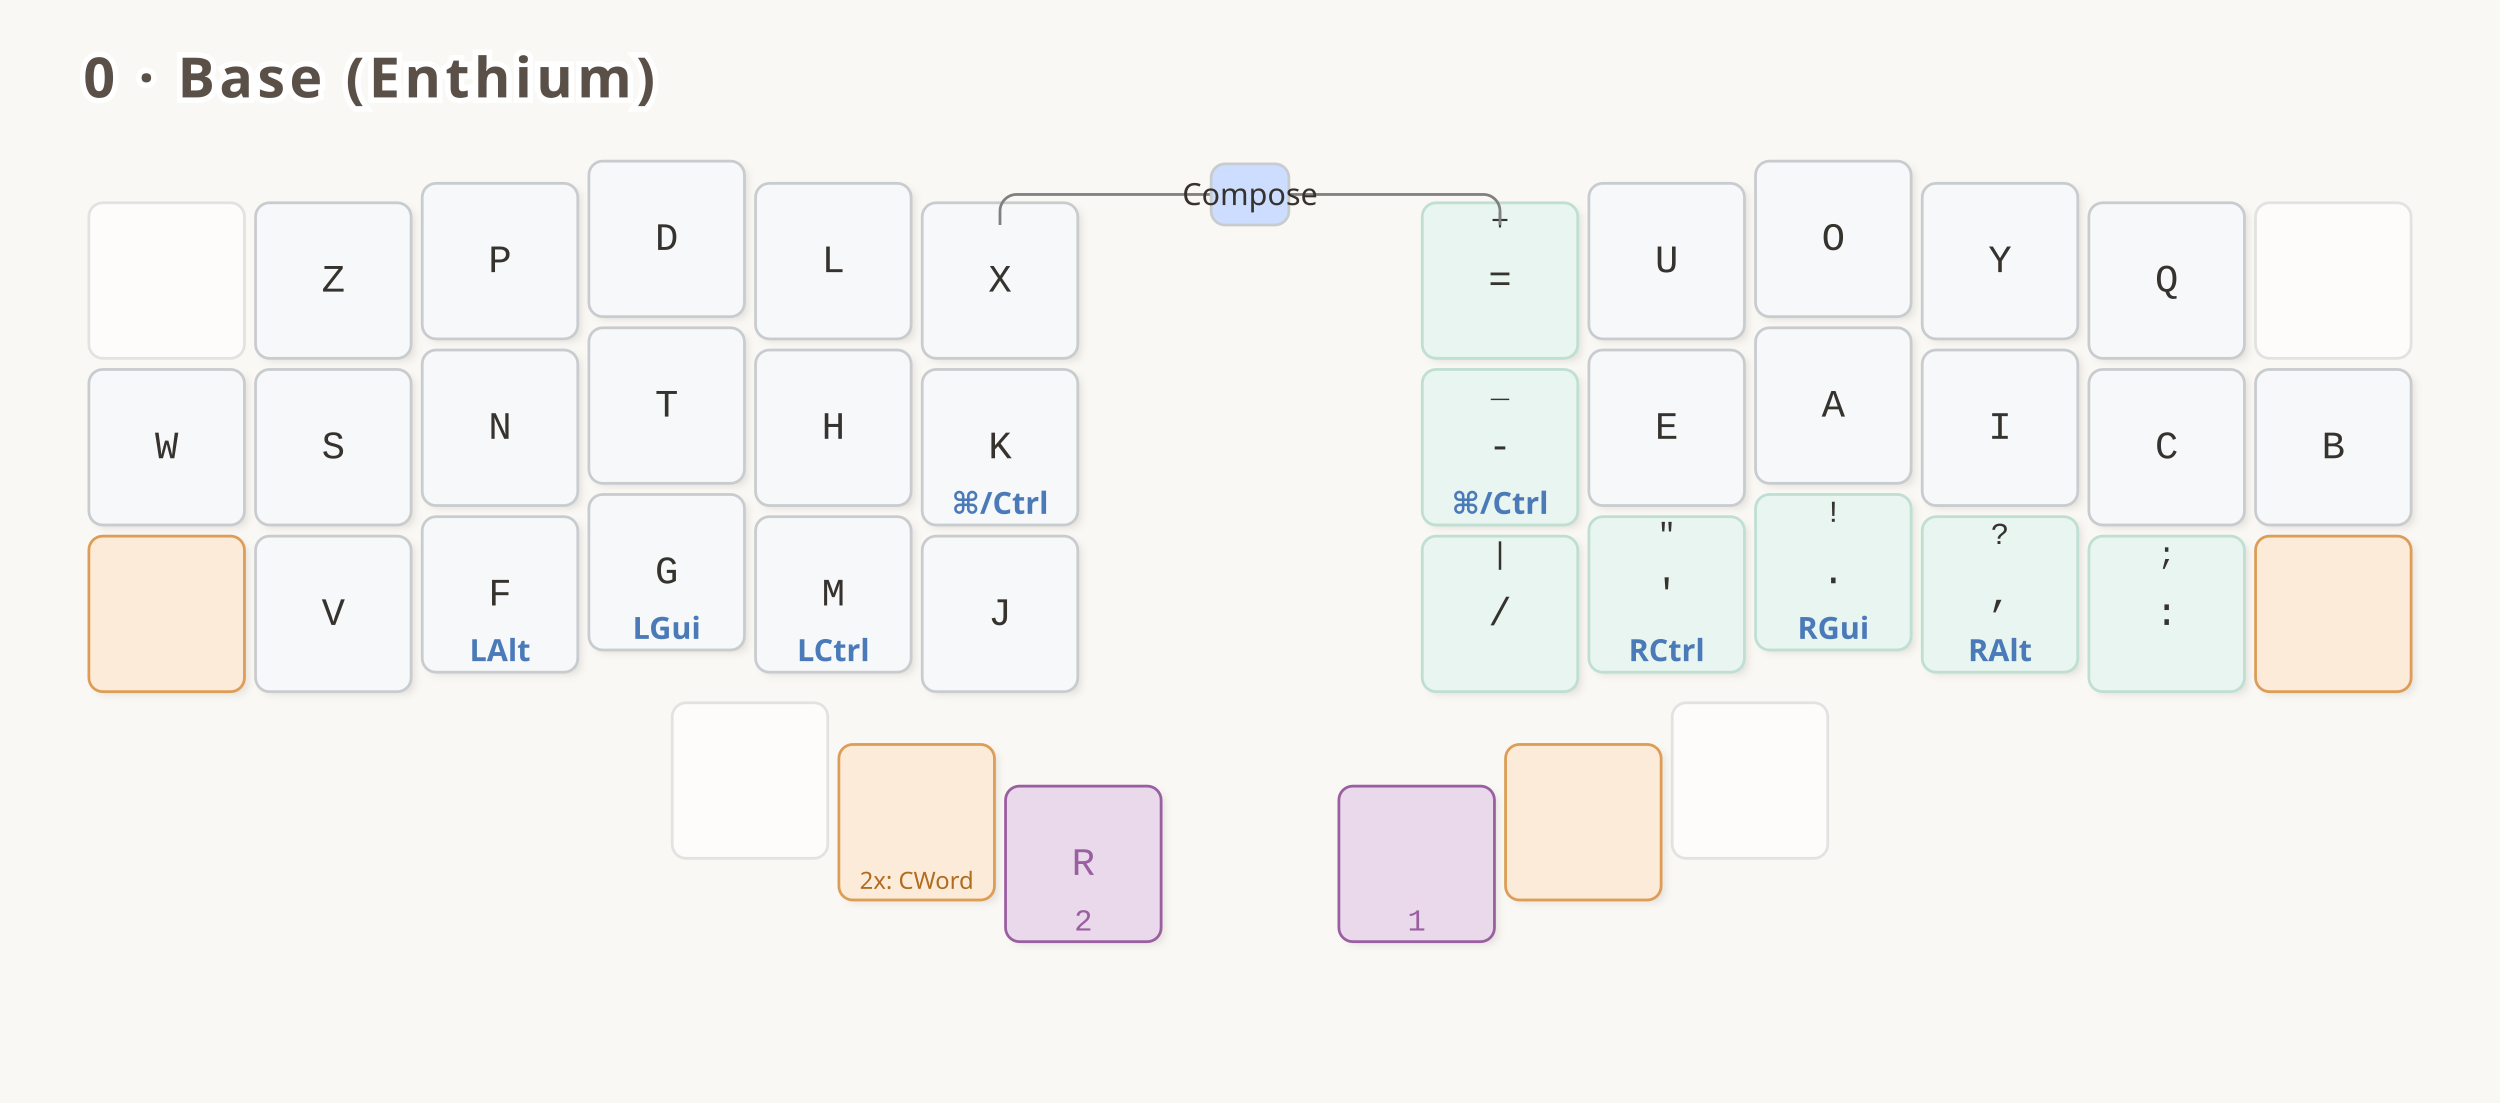
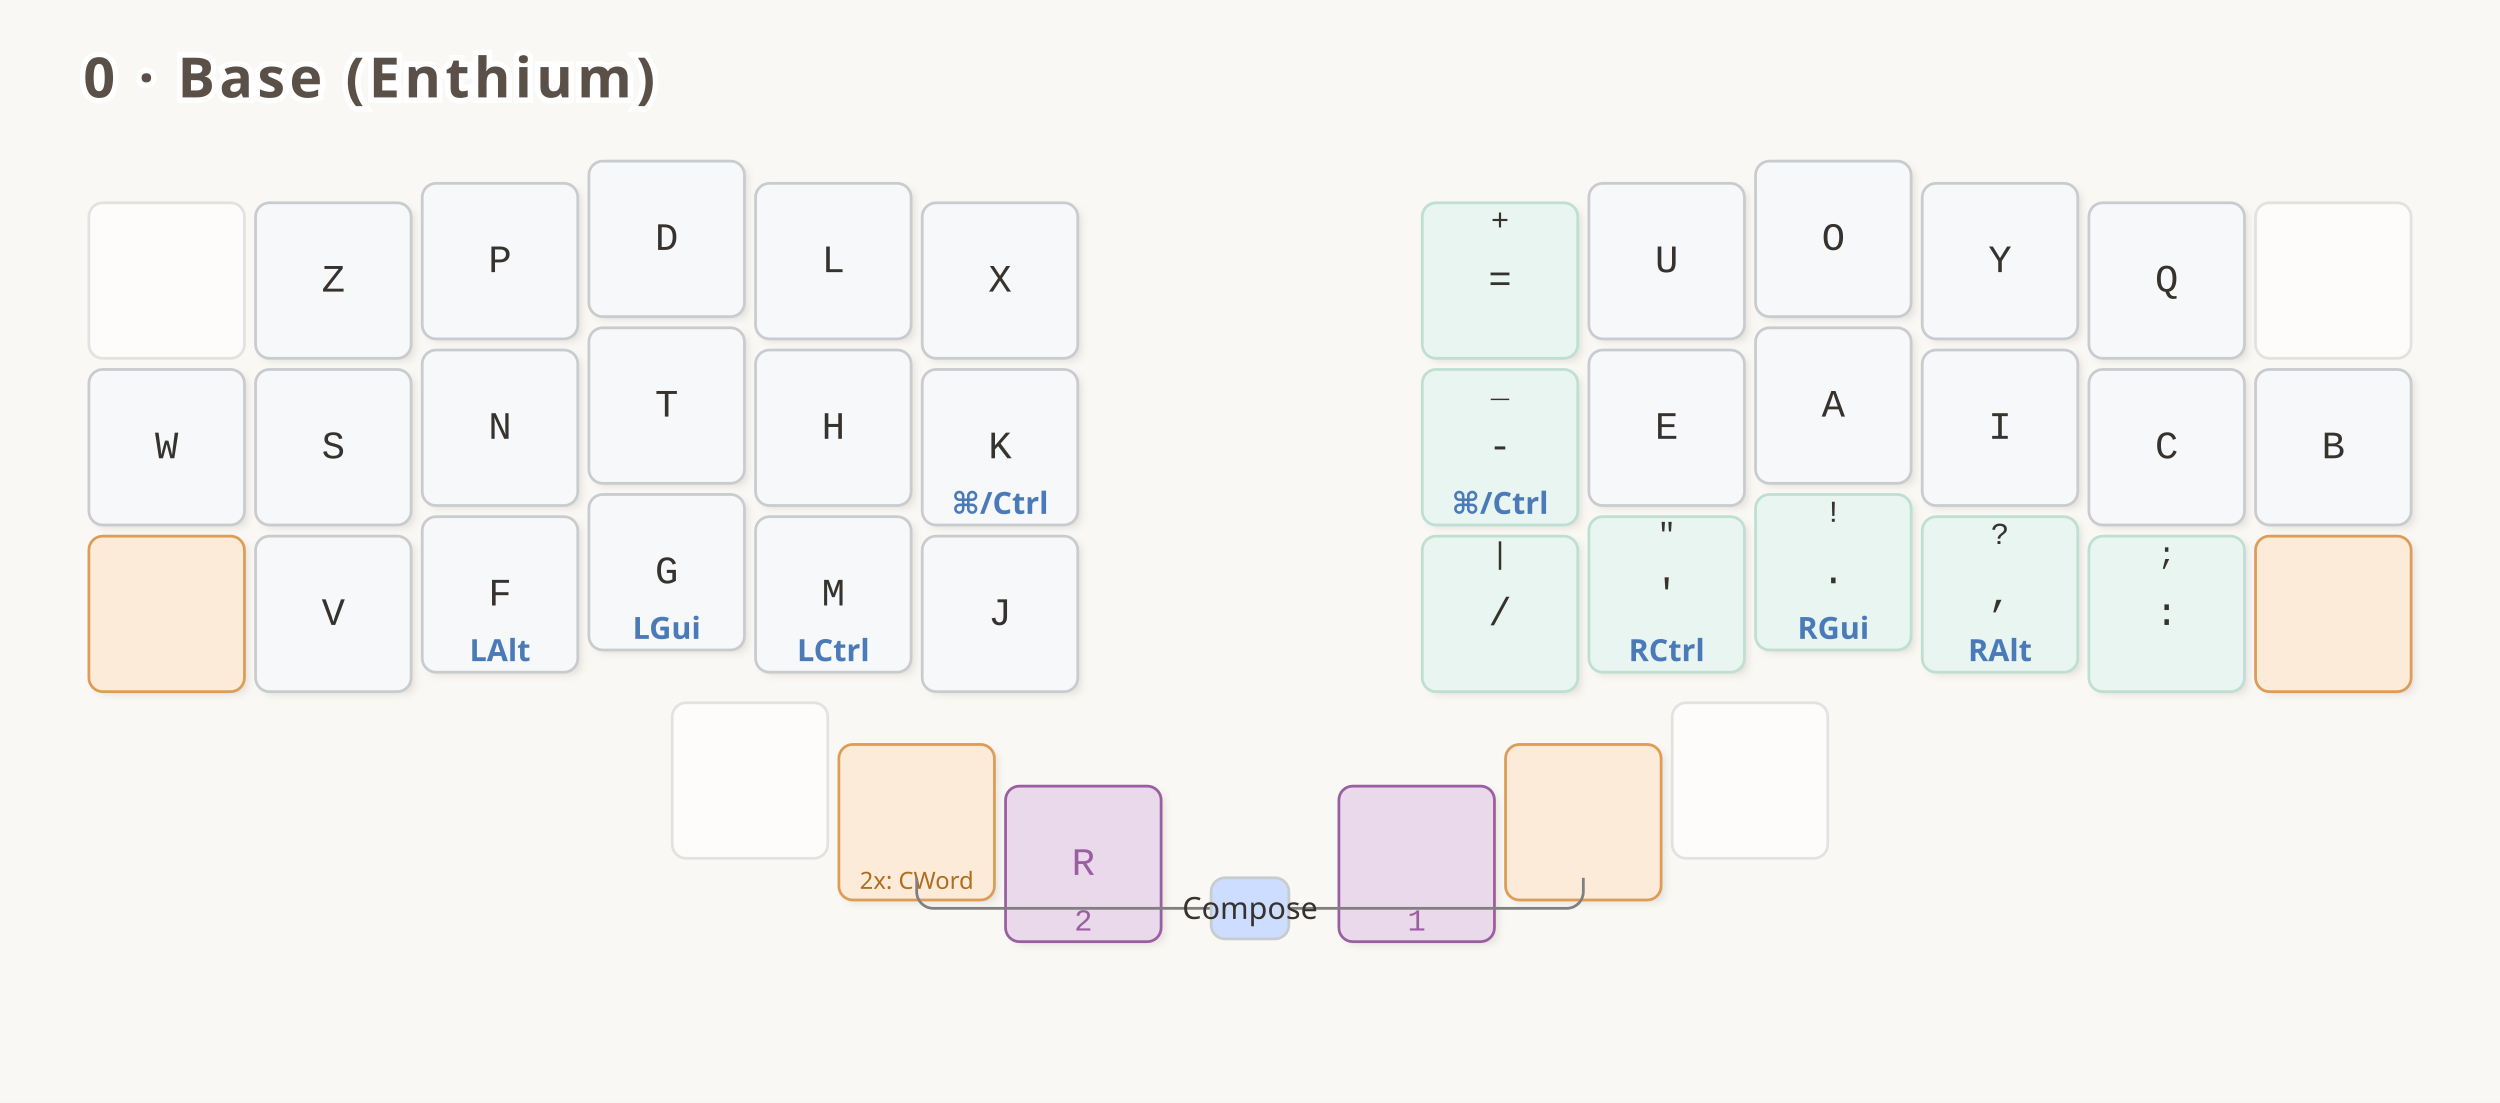
<svg xmlns="http://www.w3.org/2000/svg" xmlns:xlink="http://www.w3.org/1999/xlink" width="900" height="397" viewBox="0 0 900 397" class="keymap">
  <defs>
    <filter id="sh" x="-50%" y="-50%" width="200%" height="200%" color-interpolation-filters="sRGB">
      <feGaussianBlur stdDeviation="1.6" />
    </filter>
  </defs>
  <rect x="0" y="0" width="100%" height="100%" fill="#faf8f4" />
  <defs>/* start glyphs */
<svg id="mdi:apple-keyboard-shift">
      <svg id="mdi-apple-keyboard-shift" viewBox="0 0 24 24">
        <path d="M15,18V12H17.17L12,6.83L6.83,12H9V18H15M12,4L22,14H17V20H7V14H2L12,4Z" />
        <defs>
          <pattern id="stripes" patternUnits="userSpaceOnUse" width="8" height="8" patternTransform="rotate(45)">
            <rect width="8" height="8" fill="#efefef" />
            <rect width="4" height="8" fill="#c8c8c8" />
          </pattern>
        </defs>
      </svg>
      <defs>
        <pattern id="stripes" patternUnits="userSpaceOnUse" width="8" height="8" patternTransform="rotate(45)">
          <rect width="8" height="8" fill="#efefef" />
          <rect width="4" height="8" fill="#c8c8c8" />
        </pattern>
      </defs>
    </svg>
    <svg id="mdi:backspace-outline">
      <svg id="mdi-backspace-outline" viewBox="0 0 24 24">
        <path d="M19,15.59L17.59,17L14,13.41L10.41,17L9,15.59L12.59,12L9,8.41L10.41,7L14,10.59L17.59,7L19,8.41L15.41,12L19,15.59M22,3A2,2 0 0,1 24,5V19A2,2 0 0,1 22,21H7C6.31,21 5.77,20.64 5.41,20.11L0,12L5.41,3.88C5.77,3.35 6.31,3 7,3H22M22,5H7L2.28,12L7,19H22V5Z" />
        <defs>
          <pattern id="stripes" patternUnits="userSpaceOnUse" width="8" height="8" patternTransform="rotate(45)">
            <rect width="8" height="8" fill="#efefef" />
            <rect width="4" height="8" fill="#c8c8c8" />
          </pattern>
        </defs>
      </svg>
      <defs>
        <pattern id="stripes" patternUnits="userSpaceOnUse" width="8" height="8" patternTransform="rotate(45)">
          <rect width="8" height="8" fill="#efefef" />
          <rect width="4" height="8" fill="#c8c8c8" />
        </pattern>
      </defs>
    </svg>
    <svg id="mdi:keyboard-return">
      <svg id="mdi-keyboard-return" viewBox="0 0 24 24">
        <path d="M19,7V11H5.83L9.41,7.41L8,6L2,12L8,18L9.41,16.58L5.83,13H21V7H19Z" />
        <defs>
          <pattern id="stripes" patternUnits="userSpaceOnUse" width="8" height="8" patternTransform="rotate(45)">
            <rect width="8" height="8" fill="#efefef" />
            <rect width="4" height="8" fill="#c8c8c8" />
          </pattern>
        </defs>
      </svg>
      <defs>
        <pattern id="stripes" patternUnits="userSpaceOnUse" width="8" height="8" patternTransform="rotate(45)">
          <rect width="8" height="8" fill="#efefef" />
          <rect width="4" height="8" fill="#c8c8c8" />
        </pattern>
      </defs>
    </svg>
    <svg id="mdi:keyboard-space">
      <svg id="mdi-keyboard-space" viewBox="0 0 24 24">
        <path d="M3 15H5V19H19V15H21V19C21 20.1 20.1 21 19 21H5C3.9 21 3 20.1 3 19V15Z" />
        <defs>
          <pattern id="stripes" patternUnits="userSpaceOnUse" width="8" height="8" patternTransform="rotate(45)">
            <rect width="8" height="8" fill="#efefef" />
            <rect width="4" height="8" fill="#c8c8c8" />
          </pattern>
        </defs>
      </svg>
      <defs>
        <pattern id="stripes" patternUnits="userSpaceOnUse" width="8" height="8" patternTransform="rotate(45)">
          <rect width="8" height="8" fill="#efefef" />
          <rect width="4" height="8" fill="#c8c8c8" />
        </pattern>
      </defs>
    </svg>
    <svg id="mdi:keyboard-tab">
      <svg id="mdi-keyboard-tab" viewBox="0 0 24 24">
        <path d="M20,18H22V6H20M11.59,7.41L15.17,11H1V13H15.17L11.59,16.58L13,18L19,12L13,6L11.59,7.41Z" />
        <defs>
          <pattern id="stripes" patternUnits="userSpaceOnUse" width="8" height="8" patternTransform="rotate(45)">
            <rect width="8" height="8" fill="#efefef" />
            <rect width="4" height="8" fill="#c8c8c8" />
          </pattern>
        </defs>
      </svg>
      <defs>
        <pattern id="stripes" patternUnits="userSpaceOnUse" width="8" height="8" patternTransform="rotate(45)">
          <rect width="8" height="8" fill="#efefef" />
          <rect width="4" height="8" fill="#c8c8c8" />
        </pattern>
      </defs>
    </svg>
  </defs>/* end glyphs */
<style>/* inherit to force styles through use tags */
svg path {
    fill: inherit;
}

/* font and background color specifications */
svg.keymap {
    font-family: 'Source Sans 3','Source Sans Pro',sans-serif;
    font-size: 14px;
    font-kerning: normal;
    text-rendering: optimizeLegibility;
    fill: #24292e;
}

/* default key styling */
rect.key {
    fill: #f6f8fa;
}

rect.key, rect.combo {
    stroke: #c9cccf;
    stroke-width: 1;
}

/* default key side styling, only used is draw_key_sides is set */
rect.side {
    filter: brightness(90%);
}

/* color accent for combo boxes */
rect.combo, rect.combo-separate {
    fill: #cdf;
}

/* color accent for held keys */
rect.held, rect.combo.held {
    fill: #fdd;
}

/* color accent for ghost (optional) keys */
rect.ghost, rect.combo.ghost {
    stroke-dasharray: 4, 4;
    stroke-width: 2;
}

text {
    text-anchor: middle;
    dominant-baseline: middle;
}

/* styling for layer labels */
text.label {
    font-weight: 600;
    font-size: 20px;
    letter-spacing: 0.08em;
    fill: #5a5048;
    text-anchor: start;
    stroke: white;
    stroke-width: 4;
    paint-order: stroke;
}

/* styling for optional footer */
text.footer {
    text-anchor: end;
    dominant-baseline: auto;
    stroke: white;
    stroke-width: 4;
    paint-order: stroke;
}

/* styling for combo tap, and key non-tap label text */
text.combo, text.hold, text.shifted, text.left, text.right, text.tl, text.tr, text.bl, text.br {
    font-size: 11px;
}

text.hold, text.bl, text.br {
    text-anchor: middle;
    dominant-baseline: auto;
}

text.shifted, text.tl, text.tr {
    text-anchor: middle;
    dominant-baseline: hanging;
}

text.left, text.tl, text.bl {
    text-anchor: start;
}

text.right, text.tr, text.br {
    text-anchor: end;
}

text.layer-activator {
    text-decoration: underline;
}

/* styling for hold/shifted label text in combo box */
text.combo.hold, text.combo.shifted, text.combo.left, text.combo.right {
    font-size: 8px;
}

/* lighter symbol for transparent keys */
text.trans {
    fill: #7b7e81;
}

/* styling for combo dendrons */
path.combo {
    stroke-width: 1;
    stroke: gray;
    fill: none;
}

/* Start Tabler Icons Cleanup */
/* cannot use height/width with glyphs */
.icon-tabler &gt; path {
    fill: inherit;
    stroke: inherit;
    stroke-width: 2;
}
/* hide tabler's default box */
.icon-tabler &gt; path[stroke="none"][fill="none"] {
    visibility: hidden;
}
/* End Tabler Icons Cleanup */

/* Two-tier palette: pale fills = content regions (ambient), vivid = behavior */
/* Tier 1 - ambient content categories (default dark text) */
/* Palette: grey = alphas/trans (default), white = unused, green = symbols,
   purple = layers, blue = navigation (incl. latches), orange = everything else */
svg.keymap { fill: #36322e; }
.key.none rect.key { fill: white; opacity: 50%; }
.key.symbol rect.key { fill: #e9f5f0; stroke: #bedfd2; }
.key.layer rect.key { fill: #ead9eb; stroke: #9a5fa1; }
.key.layer.tap, .key.layer.hold, .key.layer.shifted { fill: #9a5fa1; }
.key.nav rect.key { fill: #dbe9f8; stroke: #6b97c9; }
.key.delhold.tap, .key.delhold.hold, .key.delhold.shifted { fill: #c25f54; }
.key.editing rect.key, .key.state rect.key, .key.danger rect.key, .key.modifier rect.key { fill: #fdebd9; stroke: #dd9d57; }
.key.system rect.key { fill: #f9f0c9; stroke: #cdb94e; }
.key.modifier.tap, .key.modifier.hold, .key.modifier.shifted { fill: #b06c1f; }
.key.modtap.hold { fill: #4a7ab8; font-weight: bold; }
.key.held rect.key { fill: url(#stripes); stroke: #999999; }
.combo.state rect.key { fill: #fdebd9; stroke: #dd9d57; }
.combo.symbol rect.key { fill: #e9f5f0; stroke: #bedfd2; }
.key.shifted { transform: translateY(2px); }
.key.hold {transform: translateY(-2px); }
</style>
  <g transform="translate(30, 0)" class="layer-0 · Base (Enthium)">
    <text x="0" y="28" class="label" id="Base-Enthium">0 · Base (Enthium)</text>
    <g transform="translate(0, 56)">
      <g transform="translate(30, 45)" class="key none keypos-0">
        <rect rx="5" ry="5" x="-28" y="-28" width="56" height="56" class="key none" />
      </g>
      <g transform="translate(90, 45)" class="key keypos-1">
        <rect x="-25.2" y="-25.5" width="54" height="54" rx="3" ry="3" fill="#3a2f25" opacity="0.16" filter="url(#sh)" />
        <rect rx="5" ry="5" x="-28" y="-28" width="56" height="56" class="key" />
        <text style="font-family:SFMono-Regular,Consolas,Liberation Mono,Menlo,monospace" x="0" y="0" class="key tap">Z</text>
      </g>
      <g transform="translate(150, 38)" class="key keypos-2">
        <rect x="-25.2" y="-25.5" width="54" height="54" rx="3" ry="3" fill="#3a2f25" opacity="0.16" filter="url(#sh)" />
        <rect rx="5" ry="5" x="-28" y="-28" width="56" height="56" class="key" />
        <text style="font-family:SFMono-Regular,Consolas,Liberation Mono,Menlo,monospace" x="0" y="0" class="key tap">P</text>
      </g>
      <g transform="translate(210, 30)" class="key keypos-3">
        <rect x="-25.2" y="-25.5" width="54" height="54" rx="3" ry="3" fill="#3a2f25" opacity="0.16" filter="url(#sh)" />
        <rect rx="5" ry="5" x="-28" y="-28" width="56" height="56" class="key" />
        <text style="font-family:SFMono-Regular,Consolas,Liberation Mono,Menlo,monospace" x="0" y="0" class="key tap">D</text>
      </g>
      <g transform="translate(270, 38)" class="key keypos-4">
        <rect x="-25.2" y="-25.5" width="54" height="54" rx="3" ry="3" fill="#3a2f25" opacity="0.16" filter="url(#sh)" />
        <rect rx="5" ry="5" x="-28" y="-28" width="56" height="56" class="key" />
        <text style="font-family:SFMono-Regular,Consolas,Liberation Mono,Menlo,monospace" x="0" y="0" class="key tap">L</text>
      </g>
      <g transform="translate(330, 45)" class="key keypos-5">
        <rect x="-25.2" y="-25.5" width="54" height="54" rx="3" ry="3" fill="#3a2f25" opacity="0.16" filter="url(#sh)" />
        <rect rx="5" ry="5" x="-28" y="-28" width="56" height="56" class="key" />
        <text style="font-family:SFMono-Regular,Consolas,Liberation Mono,Menlo,monospace" x="0" y="0" class="key tap">X</text>
      </g>
      <g transform="translate(510, 45)" class="key symbol keypos-6">
        <rect x="-25.2" y="-25.5" width="54" height="54" rx="3" ry="3" fill="#3a2f25" opacity="0.16" filter="url(#sh)" />
        <rect rx="5" ry="5" x="-28" y="-28" width="56" height="56" class="key symbol" />
        <text style="font-family:SFMono-Regular,Consolas,Liberation Mono,Menlo,monospace" x="0" y="0" class="key symbol tap">=</text>
        <text style="font-family:SFMono-Regular,Consolas,Liberation Mono,Menlo,monospace" x="0" y="-26" class="key symbol shifted">+</text>
      </g>
      <g transform="translate(570, 38)" class="key keypos-7">
        <rect x="-25.2" y="-25.5" width="54" height="54" rx="3" ry="3" fill="#3a2f25" opacity="0.16" filter="url(#sh)" />
        <rect rx="5" ry="5" x="-28" y="-28" width="56" height="56" class="key" />
        <text style="font-family:SFMono-Regular,Consolas,Liberation Mono,Menlo,monospace" x="0" y="0" class="key tap">U</text>
      </g>
      <g transform="translate(630, 30)" class="key keypos-8">
        <rect x="-25.2" y="-25.5" width="54" height="54" rx="3" ry="3" fill="#3a2f25" opacity="0.16" filter="url(#sh)" />
        <rect rx="5" ry="5" x="-28" y="-28" width="56" height="56" class="key" />
        <text style="font-family:SFMono-Regular,Consolas,Liberation Mono,Menlo,monospace" x="0" y="0" class="key tap">O</text>
      </g>
      <g transform="translate(690, 38)" class="key keypos-9">
        <rect x="-25.2" y="-25.5" width="54" height="54" rx="3" ry="3" fill="#3a2f25" opacity="0.16" filter="url(#sh)" />
        <rect rx="5" ry="5" x="-28" y="-28" width="56" height="56" class="key" />
        <text style="font-family:SFMono-Regular,Consolas,Liberation Mono,Menlo,monospace" x="0" y="0" class="key tap">Y</text>
      </g>
      <g transform="translate(750, 45)" class="key keypos-10">
        <rect x="-25.2" y="-25.5" width="54" height="54" rx="3" ry="3" fill="#3a2f25" opacity="0.16" filter="url(#sh)" />
        <rect rx="5" ry="5" x="-28" y="-28" width="56" height="56" class="key" />
        <text style="font-family:SFMono-Regular,Consolas,Liberation Mono,Menlo,monospace" x="0" y="0" class="key tap">Q</text>
      </g>
      <g transform="translate(810, 45)" class="key none keypos-11">
        <rect rx="5" ry="5" x="-28" y="-28" width="56" height="56" class="key none" />
      </g>
      <g transform="translate(30, 105)" class="key keypos-12">
        <rect x="-25.2" y="-25.5" width="54" height="54" rx="3" ry="3" fill="#3a2f25" opacity="0.16" filter="url(#sh)" />
        <rect rx="5" ry="5" x="-28" y="-28" width="56" height="56" class="key" />
        <text style="font-family:SFMono-Regular,Consolas,Liberation Mono,Menlo,monospace" x="0" y="0" class="key tap">W</text>
      </g>
      <g transform="translate(90, 105)" class="key keypos-13">
        <rect x="-25.2" y="-25.5" width="54" height="54" rx="3" ry="3" fill="#3a2f25" opacity="0.16" filter="url(#sh)" />
        <rect rx="5" ry="5" x="-28" y="-28" width="56" height="56" class="key" />
        <text style="font-family:SFMono-Regular,Consolas,Liberation Mono,Menlo,monospace" x="0" y="0" class="key tap">S</text>
      </g>
      <g transform="translate(150, 98)" class="key keypos-14">
        <rect x="-25.2" y="-25.5" width="54" height="54" rx="3" ry="3" fill="#3a2f25" opacity="0.16" filter="url(#sh)" />
        <rect rx="5" ry="5" x="-28" y="-28" width="56" height="56" class="key" />
        <text style="font-family:SFMono-Regular,Consolas,Liberation Mono,Menlo,monospace" x="0" y="0" class="key tap">N</text>
      </g>
      <g transform="translate(210, 90)" class="key keypos-15">
        <rect x="-25.2" y="-25.5" width="54" height="54" rx="3" ry="3" fill="#3a2f25" opacity="0.16" filter="url(#sh)" />
        <rect rx="5" ry="5" x="-28" y="-28" width="56" height="56" class="key" />
        <text style="font-family:SFMono-Regular,Consolas,Liberation Mono,Menlo,monospace" x="0" y="0" class="key tap">T</text>
      </g>
      <g transform="translate(270, 98)" class="key keypos-16">
        <rect x="-25.2" y="-25.5" width="54" height="54" rx="3" ry="3" fill="#3a2f25" opacity="0.16" filter="url(#sh)" />
        <rect rx="5" ry="5" x="-28" y="-28" width="56" height="56" class="key" />
        <text style="font-family:SFMono-Regular,Consolas,Liberation Mono,Menlo,monospace" x="0" y="0" class="key tap">H</text>
      </g>
      <g transform="translate(330, 105)" class="key modtap keypos-17">
        <rect x="-25.2" y="-25.5" width="54" height="54" rx="3" ry="3" fill="#3a2f25" opacity="0.16" filter="url(#sh)" />
        <rect rx="5" ry="5" x="-28" y="-28" width="56" height="56" class="key modtap" />
        <text style="font-family:SFMono-Regular,Consolas,Liberation Mono,Menlo,monospace" x="0" y="0" class="key modtap tap">K</text>
        <text x="0" y="26" class="key modtap hold">⌘/Ctrl</text>
      </g>
      <g transform="translate(510, 105)" class="key symbol modtap keypos-18">
        <rect x="-25.2" y="-25.5" width="54" height="54" rx="3" ry="3" fill="#3a2f25" opacity="0.16" filter="url(#sh)" />
        <rect rx="5" ry="5" x="-28" y="-28" width="56" height="56" class="key symbol modtap" />
        <text style="font-family:SFMono-Regular,Consolas,Liberation Mono,Menlo,monospace" x="0" y="0" class="key symbol modtap tap">-</text>
        <text x="0" y="26" class="key symbol modtap hold">⌘/Ctrl</text>
        <text style="font-family:SFMono-Regular,Consolas,Liberation Mono,Menlo,monospace" x="0" y="-26" class="key symbol modtap shifted">_</text>
      </g>
      <g transform="translate(570, 98)" class="key keypos-19">
        <rect x="-25.2" y="-25.5" width="54" height="54" rx="3" ry="3" fill="#3a2f25" opacity="0.16" filter="url(#sh)" />
        <rect rx="5" ry="5" x="-28" y="-28" width="56" height="56" class="key" />
        <text style="font-family:SFMono-Regular,Consolas,Liberation Mono,Menlo,monospace" x="0" y="0" class="key tap">E</text>
      </g>
      <g transform="translate(630, 90)" class="key keypos-20">
        <rect x="-25.2" y="-25.5" width="54" height="54" rx="3" ry="3" fill="#3a2f25" opacity="0.16" filter="url(#sh)" />
        <rect rx="5" ry="5" x="-28" y="-28" width="56" height="56" class="key" />
        <text style="font-family:SFMono-Regular,Consolas,Liberation Mono,Menlo,monospace" x="0" y="0" class="key tap">A</text>
      </g>
      <g transform="translate(690, 98)" class="key keypos-21">
        <rect x="-25.2" y="-25.5" width="54" height="54" rx="3" ry="3" fill="#3a2f25" opacity="0.16" filter="url(#sh)" />
        <rect rx="5" ry="5" x="-28" y="-28" width="56" height="56" class="key" />
        <text style="font-family:SFMono-Regular,Consolas,Liberation Mono,Menlo,monospace" x="0" y="0" class="key tap">I</text>
      </g>
      <g transform="translate(750, 105)" class="key keypos-22">
        <rect x="-25.2" y="-25.5" width="54" height="54" rx="3" ry="3" fill="#3a2f25" opacity="0.16" filter="url(#sh)" />
        <rect rx="5" ry="5" x="-28" y="-28" width="56" height="56" class="key" />
        <text style="font-family:SFMono-Regular,Consolas,Liberation Mono,Menlo,monospace" x="0" y="0" class="key tap">C</text>
      </g>
      <g transform="translate(810, 105)" class="key keypos-23">
        <rect x="-25.2" y="-25.5" width="54" height="54" rx="3" ry="3" fill="#3a2f25" opacity="0.16" filter="url(#sh)" />
        <rect rx="5" ry="5" x="-28" y="-28" width="56" height="56" class="key" />
        <text style="font-family:SFMono-Regular,Consolas,Liberation Mono,Menlo,monospace" x="0" y="0" class="key tap">B</text>
      </g>
      <g transform="translate(30, 165)" class="key editing keypos-24">
        <rect x="-25.2" y="-25.5" width="54" height="54" rx="3" ry="3" fill="#3a2f25" opacity="0.16" filter="url(#sh)" />
        <rect rx="5" ry="5" x="-28" y="-28" width="56" height="56" class="key editing" />
        <use href="#mdi:keyboard-tab" xlink:href="#mdi:keyboard-tab" x="-7" y="-7" height="14" width="14.0" class="key editing tap glyph mdi:keyboard-tab" />
      </g>
      <g transform="translate(90, 165)" class="key keypos-25">
        <rect x="-25.2" y="-25.5" width="54" height="54" rx="3" ry="3" fill="#3a2f25" opacity="0.16" filter="url(#sh)" />
        <rect rx="5" ry="5" x="-28" y="-28" width="56" height="56" class="key" />
        <text style="font-family:SFMono-Regular,Consolas,Liberation Mono,Menlo,monospace" x="0" y="0" class="key tap">V</text>
      </g>
      <g transform="translate(150, 158)" class="key modtap keypos-26">
        <rect x="-25.2" y="-25.5" width="54" height="54" rx="3" ry="3" fill="#3a2f25" opacity="0.16" filter="url(#sh)" />
        <rect rx="5" ry="5" x="-28" y="-28" width="56" height="56" class="key modtap" />
        <text style="font-family:SFMono-Regular,Consolas,Liberation Mono,Menlo,monospace" x="0" y="0" class="key modtap tap">F</text>
        <text x="0" y="26" class="key modtap hold">LAlt</text>
      </g>
      <g transform="translate(210, 150)" class="key modtap keypos-27">
        <rect x="-25.2" y="-25.5" width="54" height="54" rx="3" ry="3" fill="#3a2f25" opacity="0.16" filter="url(#sh)" />
        <rect rx="5" ry="5" x="-28" y="-28" width="56" height="56" class="key modtap" />
        <text style="font-family:SFMono-Regular,Consolas,Liberation Mono,Menlo,monospace" x="0" y="0" class="key modtap tap">G</text>
        <text x="0" y="26" class="key modtap hold">LGui</text>
      </g>
      <g transform="translate(270, 158)" class="key modtap keypos-28">
        <rect x="-25.2" y="-25.5" width="54" height="54" rx="3" ry="3" fill="#3a2f25" opacity="0.16" filter="url(#sh)" />
        <rect rx="5" ry="5" x="-28" y="-28" width="56" height="56" class="key modtap" />
        <text style="font-family:SFMono-Regular,Consolas,Liberation Mono,Menlo,monospace" x="0" y="0" class="key modtap tap">M</text>
        <text x="0" y="26" class="key modtap hold">LCtrl</text>
      </g>
      <g transform="translate(330, 165)" class="key keypos-29">
        <rect x="-25.2" y="-25.5" width="54" height="54" rx="3" ry="3" fill="#3a2f25" opacity="0.16" filter="url(#sh)" />
        <rect rx="5" ry="5" x="-28" y="-28" width="56" height="56" class="key" />
        <text style="font-family:SFMono-Regular,Consolas,Liberation Mono,Menlo,monospace" x="0" y="0" class="key tap">J</text>
      </g>
      <g transform="translate(510, 165)" class="key symbol keypos-30">
        <rect x="-25.2" y="-25.5" width="54" height="54" rx="3" ry="3" fill="#3a2f25" opacity="0.16" filter="url(#sh)" />
        <rect rx="5" ry="5" x="-28" y="-28" width="56" height="56" class="key symbol" />
        <text style="font-family:SFMono-Regular,Consolas,Liberation Mono,Menlo,monospace" x="0" y="0" class="key symbol tap">/</text>
        <text style="font-family:SFMono-Regular,Consolas,Liberation Mono,Menlo,monospace" x="0" y="-26" class="key symbol shifted">|</text>
      </g>
      <g transform="translate(570, 158)" class="key symbol modtap keypos-31">
        <rect x="-25.2" y="-25.5" width="54" height="54" rx="3" ry="3" fill="#3a2f25" opacity="0.16" filter="url(#sh)" />
        <rect rx="5" ry="5" x="-28" y="-28" width="56" height="56" class="key symbol modtap" />
        <text style="font-family:SFMono-Regular,Consolas,Liberation Mono,Menlo,monospace" x="0" y="0" class="key symbol modtap tap">'</text>
        <text x="0" y="26" class="key symbol modtap hold">RCtrl</text>
        <text style="font-family:SFMono-Regular,Consolas,Liberation Mono,Menlo,monospace" x="0" y="-26" class="key symbol modtap shifted">"</text>
      </g>
      <g transform="translate(630, 150)" class="key symbol modtap keypos-32">
        <rect x="-25.2" y="-25.5" width="54" height="54" rx="3" ry="3" fill="#3a2f25" opacity="0.16" filter="url(#sh)" />
        <rect rx="5" ry="5" x="-28" y="-28" width="56" height="56" class="key symbol modtap" />
        <text style="font-family:SFMono-Regular,Consolas,Liberation Mono,Menlo,monospace" x="0" y="0" class="key symbol modtap tap">.</text>
        <text x="0" y="26" class="key symbol modtap hold">RGui</text>
        <text style="font-family:SFMono-Regular,Consolas,Liberation Mono,Menlo,monospace" x="0" y="-26" class="key symbol modtap shifted">!</text>
      </g>
      <g transform="translate(690, 158)" class="key symbol modtap keypos-33">
        <rect x="-25.2" y="-25.5" width="54" height="54" rx="3" ry="3" fill="#3a2f25" opacity="0.16" filter="url(#sh)" />
        <rect rx="5" ry="5" x="-28" y="-28" width="56" height="56" class="key symbol modtap" />
        <text style="font-family:SFMono-Regular,Consolas,Liberation Mono,Menlo,monospace" x="0" y="0" class="key symbol modtap tap">,</text>
        <text x="0" y="26" class="key symbol modtap hold">RAlt</text>
        <text style="font-family:SFMono-Regular,Consolas,Liberation Mono,Menlo,monospace" x="0" y="-26" class="key symbol modtap shifted">?</text>
      </g>
      <g transform="translate(750, 165)" class="key symbol keypos-34">
        <rect x="-25.2" y="-25.5" width="54" height="54" rx="3" ry="3" fill="#3a2f25" opacity="0.16" filter="url(#sh)" />
        <rect rx="5" ry="5" x="-28" y="-28" width="56" height="56" class="key symbol" />
        <text style="font-family:SFMono-Regular,Consolas,Liberation Mono,Menlo,monospace" x="0" y="0" class="key symbol tap">:</text>
        <text style="font-family:SFMono-Regular,Consolas,Liberation Mono,Menlo,monospace" x="0" y="-26" class="key symbol shifted">;</text>
      </g>
      <g transform="translate(810, 165)" class="key editing keypos-35">
        <rect x="-25.2" y="-25.5" width="54" height="54" rx="3" ry="3" fill="#3a2f25" opacity="0.16" filter="url(#sh)" />
        <rect rx="5" ry="5" x="-28" y="-28" width="56" height="56" class="key editing" />
        <use href="#mdi:backspace-outline" xlink:href="#mdi:backspace-outline" x="-7" y="-7" height="14" width="14.0" class="key editing tap glyph mdi:backspace-outline" />
      </g>
      <g transform="translate(240, 225)" class="key none keypos-36">
        <rect rx="5" ry="5" x="-28" y="-28" width="56" height="56" class="key none" />
      </g>
      <g transform="translate(300, 240)" class="key modifier keypos-37">
        <rect x="-25.2" y="-25.5" width="54" height="54" rx="3" ry="3" fill="#3a2f25" opacity="0.16" filter="url(#sh)" />
        <rect rx="5" ry="5" x="-28" y="-28" width="56" height="56" class="key modifier" />
        <use href="#mdi:apple-keyboard-shift" xlink:href="#mdi:apple-keyboard-shift" x="-7" y="-7" height="14" width="14.0" class="key modifier tap glyph mdi:apple-keyboard-shift" />
        <text x="0" y="26" class="key modifier hold">
          <tspan style="font-size: 78%">2x: CWord</tspan>
        </text>
      </g>
      <g transform="translate(360, 255)" class="key layer keypos-38">
        <rect x="-25.2" y="-25.5" width="54" height="54" rx="3" ry="3" fill="#3a2f25" opacity="0.16" filter="url(#sh)" />
        <rect rx="5" ry="5" x="-28" y="-28" width="56" height="56" class="key layer" />
        <text style="font-family:SFMono-Regular,Consolas,Liberation Mono,Menlo,monospace" x="0" y="0" class="key layer tap">R</text>
        <text style="font-family:SFMono-Regular,Consolas,Liberation Mono,Menlo,monospace" x="0" y="26" class="key layer hold">2</text>
      </g>
      <g transform="translate(480, 255)" class="key layer keypos-39">
        <rect x="-25.2" y="-25.5" width="54" height="54" rx="3" ry="3" fill="#3a2f25" opacity="0.16" filter="url(#sh)" />
        <rect rx="5" ry="5" x="-28" y="-28" width="56" height="56" class="key layer" />
        <use href="#mdi:keyboard-return" xlink:href="#mdi:keyboard-return" x="-7" y="-7" height="14" width="14.0" class="key layer tap glyph mdi:keyboard-return" />
        <text style="font-family:SFMono-Regular,Consolas,Liberation Mono,Menlo,monospace" x="0" y="26" class="key layer hold">1</text>
      </g>
      <g transform="translate(540, 240)" class="key editing keypos-40">
        <rect x="-25.2" y="-25.5" width="54" height="54" rx="3" ry="3" fill="#3a2f25" opacity="0.16" filter="url(#sh)" />
        <rect rx="5" ry="5" x="-28" y="-28" width="56" height="56" class="key editing" />
        <use href="#mdi:keyboard-space" xlink:href="#mdi:keyboard-space" x="-7" y="-7" height="14" width="14.0" class="key editing tap glyph mdi:keyboard-space" />
      </g>
      <g transform="translate(600, 225)" class="key none keypos-41">
        <rect rx="5" ry="5" x="-28" y="-28" width="56" height="56" class="key none" />
      </g>
      <g class="combo state combopos-0">
-         <path d="M420,14 h-84 a6.0,6.0 0 0 0 -6.0,6.0 v5" class="combo" />
-         <path d="M420,14 h84 a6.0,6.0 0 0 1 6.0,6.0 v5" class="combo" />
-         <rect rx="5" ry="5" x="406" y="3" width="28" height="22" class="combo state" />
-         <text x="420" y="14" class="combo state tap">Compose</text>
+         <path d="M420,271 h-114 a6.0,6.0 0 0 1 -6.0,-6.0 v-5" class="combo" />
+         <path d="M420,271 h114 a6.0,6.0 0 0 0 6.0,-6.0 v-5" class="combo" />
+         <rect rx="5" ry="5" x="406" y="260" width="28" height="22" class="combo state" />
+         <text x="420" y="271" class="combo state tap">Compose</text>
      </g>
    </g>
  </g>
  <defs>
    <pattern id="stripes" patternUnits="userSpaceOnUse" width="8" height="8" patternTransform="rotate(45)">
      <rect width="8" height="8" fill="#efefef" />
      <rect width="4" height="8" fill="#c8c8c8" />
    </pattern>
  </defs>
</svg>
